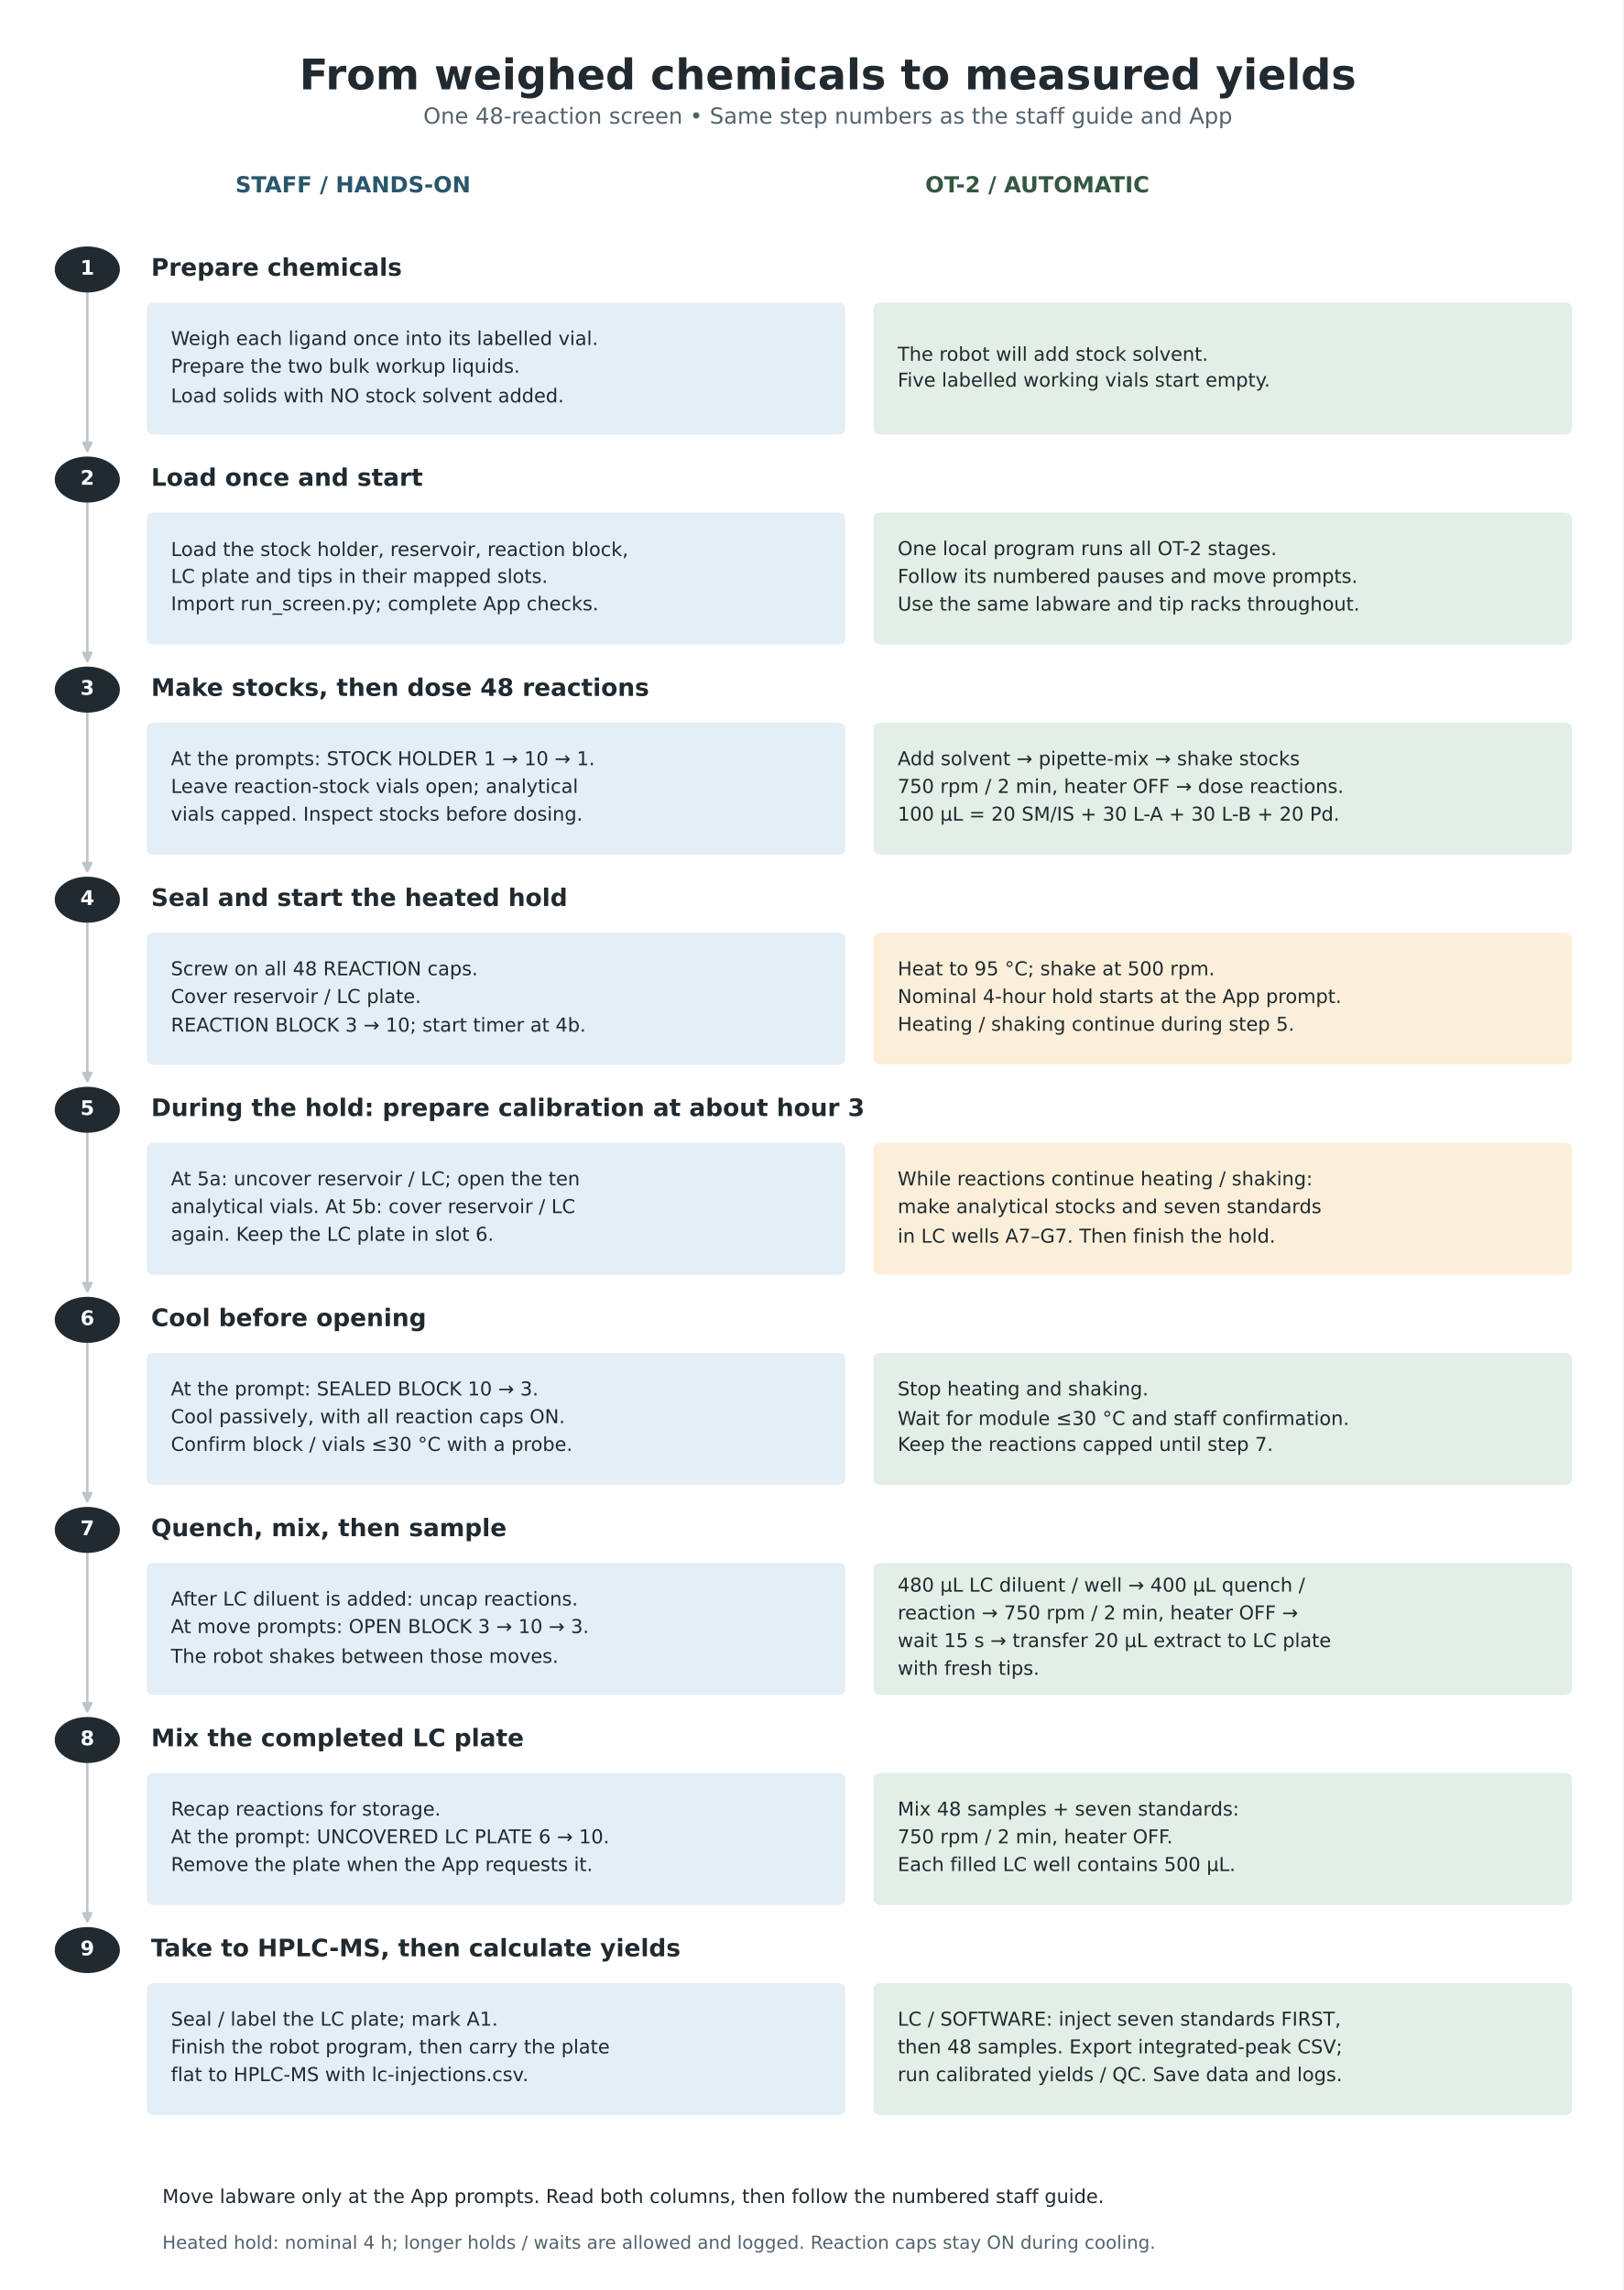
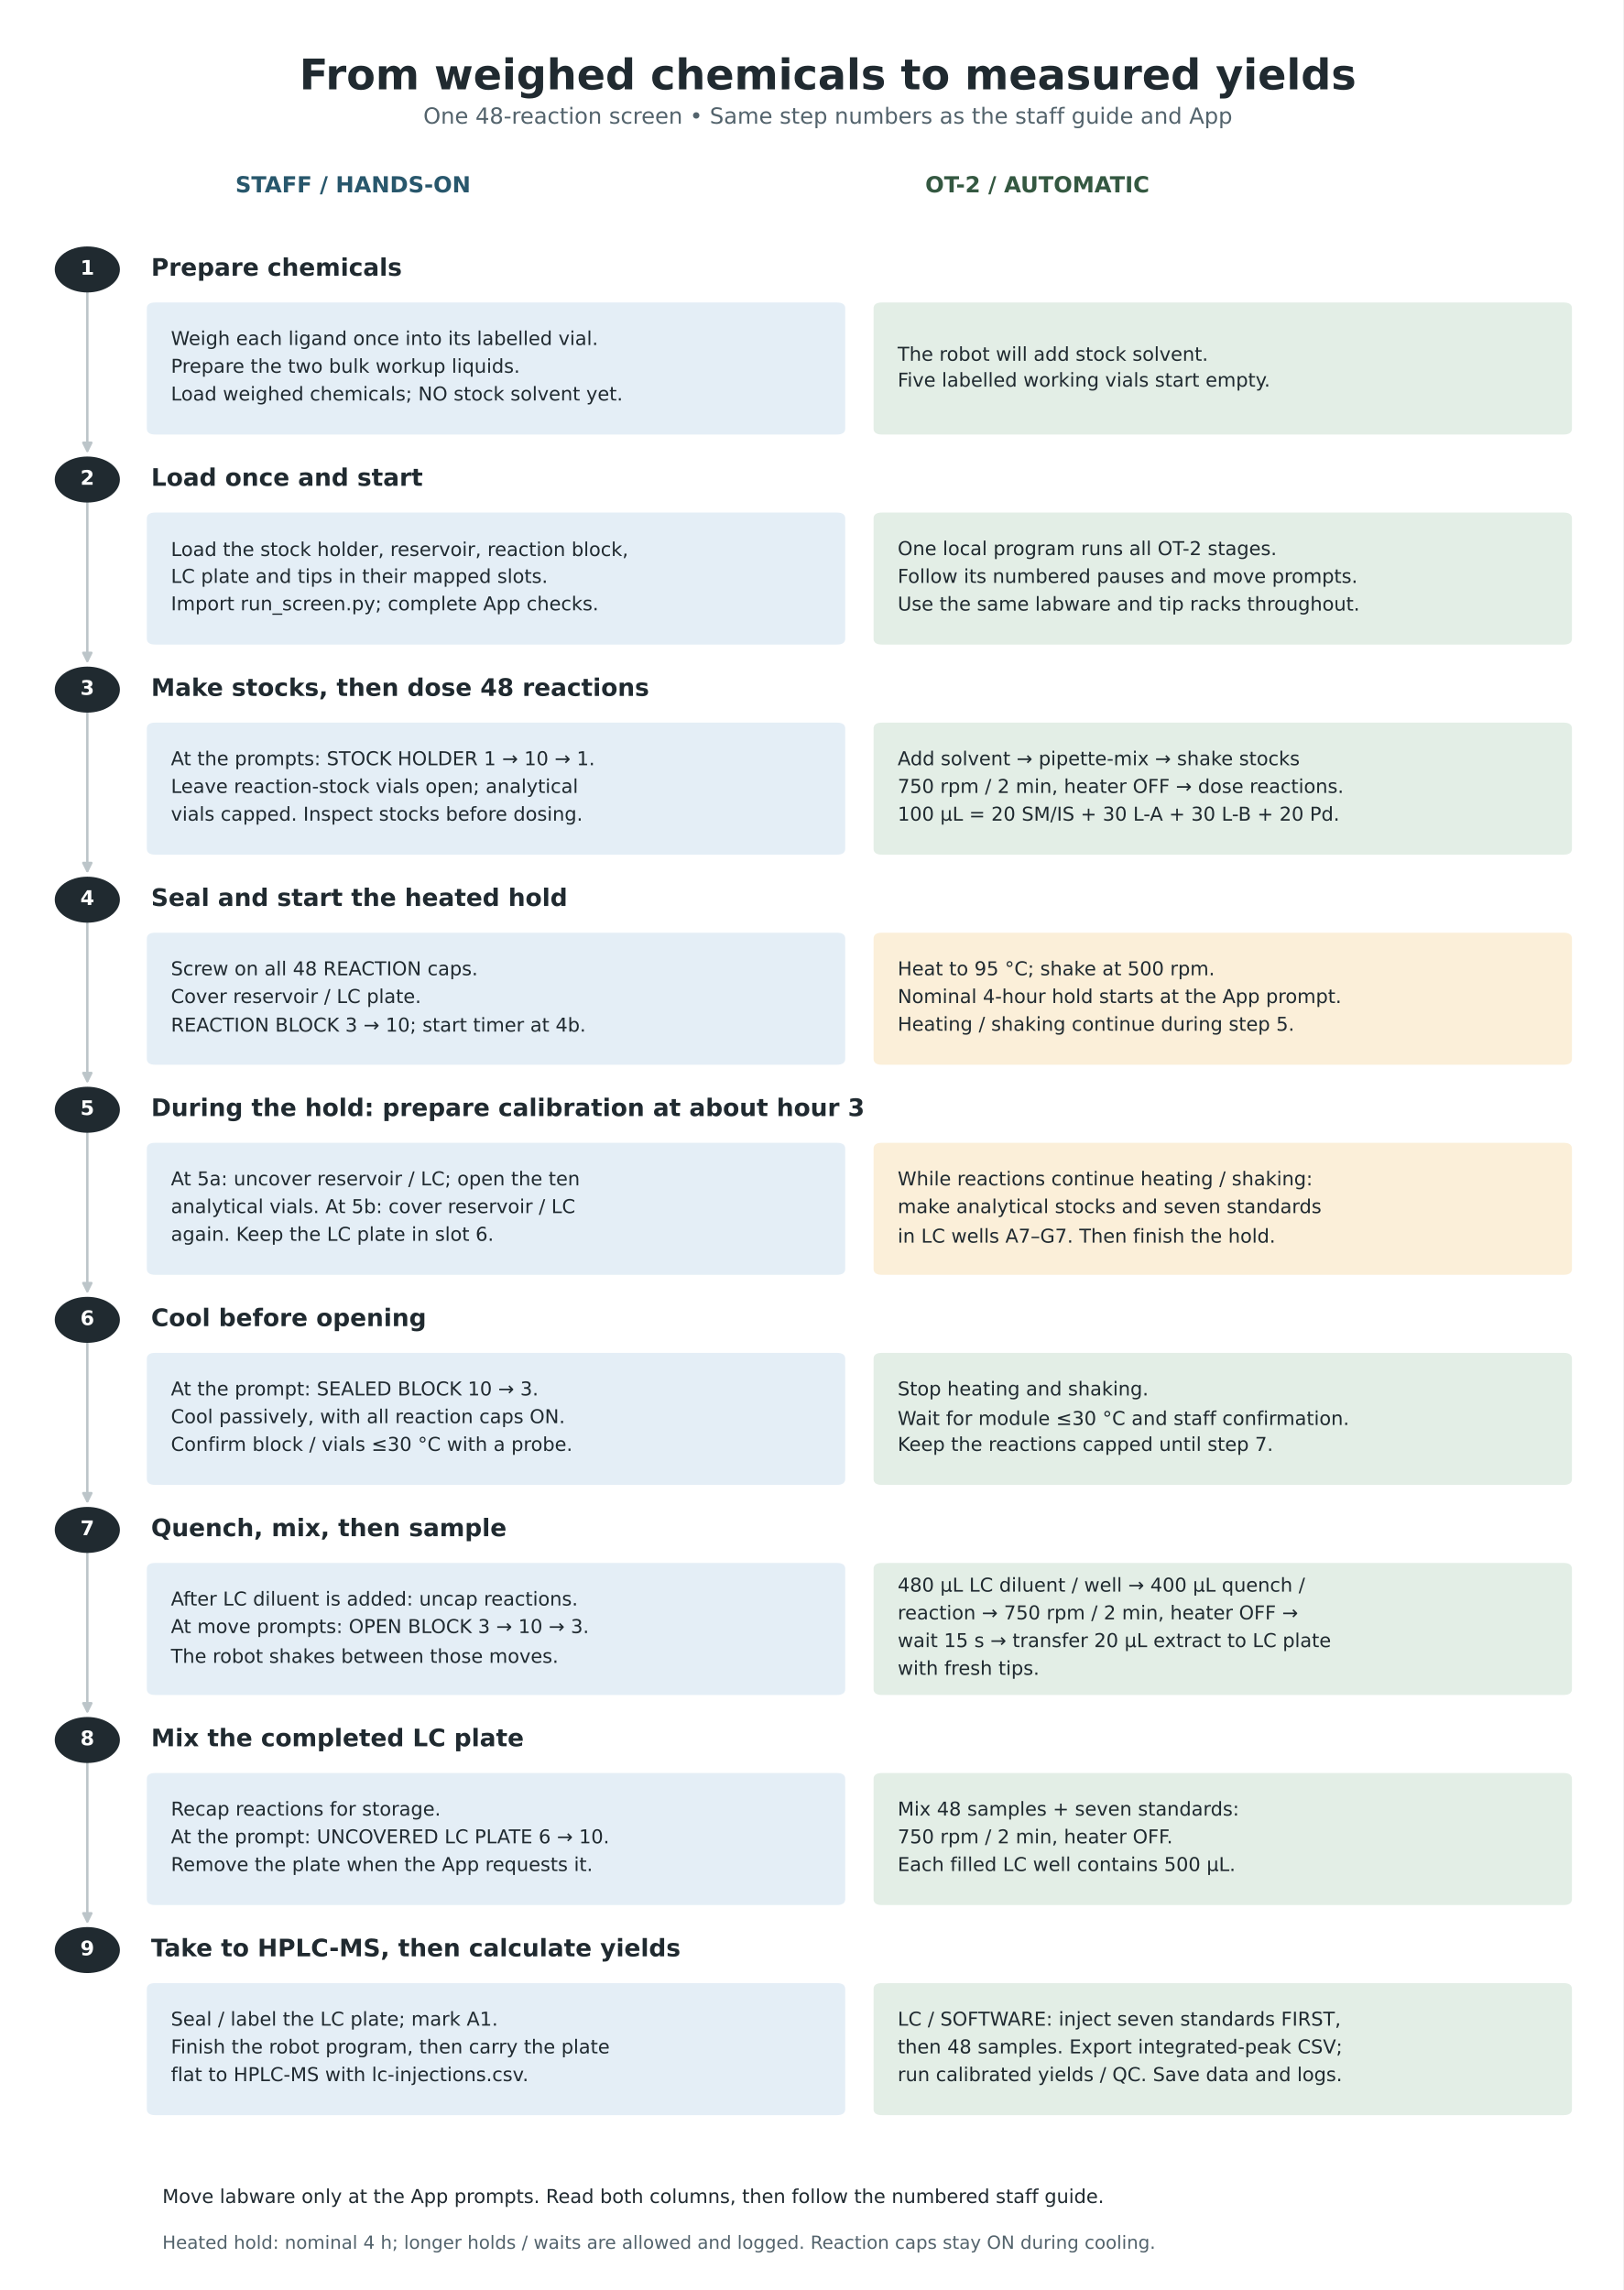
<svg xmlns="http://www.w3.org/2000/svg" width="806.4pt" height="1137.6pt" viewBox="0 0 806.4 1137.6" version="1.1">
  <defs>
    <style type="text/css">*{stroke-linejoin: round; stroke-linecap: butt}</style>
  </defs>
  <g id="figure_1">
    <g id="patch_1">
      <path d="M 0 1137.6 L 806.4 1137.6 L 806.4 0 L 0 0 z " style="fill: #ffffff" />
    </g>
    <g id="axes_1">
      <g id="patch_2">
        <path d="M 43.384 143.812 Q 43.384 184.549 43.384 223.945 " style="fill: none; stroke: #bcc5c9; stroke-width: 1.2; stroke-linecap: round" />
        <path d="M 45.384 219.945 L 43.384 223.945 L 41.384 219.945 z " style="fill: #bcc5c9; stroke: #bcc5c9; stroke-width: 1.2; stroke-linecap: round" />
      </g>
      <g id="patch_3">
        <path d="M 43.384 248.171 Q 43.384 288.909 43.384 328.305 " style="fill: none; stroke: #bcc5c9; stroke-width: 1.2; stroke-linecap: round" />
        <path d="M 45.384 324.305 L 43.384 328.305 L 41.384 324.305 z " style="fill: #bcc5c9; stroke: #bcc5c9; stroke-width: 1.2; stroke-linecap: round" />
      </g>
      <g id="patch_4">
        <path d="M 43.384 352.531 Q 43.384 393.269 43.384 432.665 " style="fill: none; stroke: #bcc5c9; stroke-width: 1.2; stroke-linecap: round" />
        <path d="M 45.384 428.665 L 43.384 432.665 L 41.384 428.665 z " style="fill: #bcc5c9; stroke: #bcc5c9; stroke-width: 1.2; stroke-linecap: round" />
      </g>
      <g id="patch_5">
        <path d="M 43.384 456.891 Q 43.384 497.629 43.384 537.025 " style="fill: none; stroke: #bcc5c9; stroke-width: 1.2; stroke-linecap: round" />
        <path d="M 45.384 533.025 L 43.384 537.025 L 41.384 533.025 z " style="fill: #bcc5c9; stroke: #bcc5c9; stroke-width: 1.2; stroke-linecap: round" />
      </g>
      <g id="patch_6">
        <path d="M 43.384 561.251 Q 43.384 601.988 43.384 641.384 " style="fill: none; stroke: #bcc5c9; stroke-width: 1.2; stroke-linecap: round" />
        <path d="M 45.384 637.384 L 43.384 641.384 L 41.384 637.384 z " style="fill: #bcc5c9; stroke: #bcc5c9; stroke-width: 1.2; stroke-linecap: round" />
      </g>
      <g id="patch_7">
        <path d="M 43.384 665.611 Q 43.384 706.348 43.384 745.744 " style="fill: none; stroke: #bcc5c9; stroke-width: 1.2; stroke-linecap: round" />
        <path d="M 45.384 741.744 L 43.384 745.744 L 41.384 741.744 z " style="fill: #bcc5c9; stroke: #bcc5c9; stroke-width: 1.2; stroke-linecap: round" />
      </g>
      <g id="patch_8">
        <path d="M 43.384 769.971 Q 43.384 810.708 43.384 850.104 " style="fill: none; stroke: #bcc5c9; stroke-width: 1.2; stroke-linecap: round" />
        <path d="M 45.384 846.104 L 43.384 850.104 L 41.384 846.104 z " style="fill: #bcc5c9; stroke: #bcc5c9; stroke-width: 1.2; stroke-linecap: round" />
      </g>
      <g id="patch_9">
        <path d="M 43.384 874.33 Q 43.384 915.068 43.384 954.464 " style="fill: none; stroke: #bcc5c9; stroke-width: 1.2; stroke-linecap: round" />
        <path d="M 45.384 950.464 L 43.384 954.464 L 41.384 950.464 z " style="fill: #bcc5c9; stroke: #bcc5c9; stroke-width: 1.2; stroke-linecap: round" />
      </g>
      <g id="patch_10">
        <path d="M 43.384 145.289 C 47.677 145.289 51.795 144.085 54.83 141.942 C 57.865 139.798 59.571 136.891 59.571 133.86 C 59.571 130.828 57.865 127.921 54.83 125.777 C 51.795 123.634 47.677 122.43 43.384 122.43 C 39.092 122.43 34.974 123.634 31.939 125.777 C 28.903 127.921 27.198 130.828 27.198 133.86 C 27.198 136.891 28.903 139.798 31.939 141.942 C 34.974 144.085 39.092 145.289 43.384 145.289 z " clip-path="url(#p7d0df95e3d)" style="fill: #202a30" />
      </g>
      <g id="patch_11">
        <path d="M 77.165 215.857 L 415.677 215.857 Q 419.9 215.857 419.9 212.875 L 419.9 153.241 Q 419.9 150.259 415.677 150.259 L 77.165 150.259 Q 72.943 150.259 72.943 153.241 L 72.943 212.875 Q 72.943 215.857 77.165 215.857 z " clip-path="url(#p7d0df95e3d)" style="fill: #e4eef6" />
      </g>
      <g id="patch_12">
        <path d="M 438.198 215.857 L 776.71 215.857 Q 780.932 215.857 780.932 212.875 L 780.932 153.241 Q 780.932 150.259 776.71 150.259 L 438.198 150.259 Q 433.975 150.259 433.975 153.241 L 433.975 212.875 Q 433.975 215.857 438.198 215.857 z " clip-path="url(#p7d0df95e3d)" style="fill: #e3eee6" />
      </g>
      <g id="patch_13">
        <path d="M 43.384 249.649 C 47.677 249.649 51.795 248.445 54.83 246.302 C 57.865 244.158 59.571 241.251 59.571 238.219 C 59.571 235.188 57.865 232.281 54.83 230.137 C 51.795 227.994 47.677 226.79 43.384 226.79 C 39.092 226.79 34.974 227.994 31.939 230.137 C 28.903 232.281 27.198 235.188 27.198 238.219 C 27.198 241.251 28.903 244.158 31.939 246.302 C 34.974 248.445 39.092 249.649 43.384 249.649 z " clip-path="url(#p7d0df95e3d)" style="fill: #202a30" />
      </g>
      <g id="patch_14">
        <path d="M 77.165 320.216 L 415.677 320.216 Q 419.9 320.216 419.9 317.235 L 419.9 257.601 Q 419.9 254.619 415.677 254.619 L 77.165 254.619 Q 72.943 254.619 72.943 257.601 L 72.943 317.235 Q 72.943 320.216 77.165 320.216 z " clip-path="url(#p7d0df95e3d)" style="fill: #e4eef6" />
      </g>
      <g id="patch_15">
        <path d="M 438.198 320.216 L 776.71 320.216 Q 780.932 320.216 780.932 317.235 L 780.932 257.601 Q 780.932 254.619 776.71 254.619 L 438.198 254.619 Q 433.975 254.619 433.975 257.601 L 433.975 317.235 Q 433.975 320.216 438.198 320.216 z " clip-path="url(#p7d0df95e3d)" style="fill: #e3eee6" />
      </g>
      <g id="patch_16">
        <path d="M 43.384 354.009 C 47.677 354.009 51.795 352.805 54.83 350.661 C 57.865 348.518 59.571 345.611 59.571 342.579 C 59.571 339.548 57.865 336.641 54.83 334.497 C 51.795 332.354 47.677 331.149 43.384 331.149 C 39.092 331.149 34.974 332.354 31.939 334.497 C 28.903 336.641 27.198 339.548 27.198 342.579 C 27.198 345.611 28.903 348.518 31.939 350.661 C 34.974 352.805 39.092 354.009 43.384 354.009 z " clip-path="url(#p7d0df95e3d)" style="fill: #202a30" />
      </g>
      <g id="patch_17">
        <path d="M 77.165 424.576 L 415.677 424.576 Q 419.9 424.576 419.9 421.595 L 419.9 361.96 Q 419.9 358.979 415.677 358.979 L 77.165 358.979 Q 72.943 358.979 72.943 361.96 L 72.943 421.595 Q 72.943 424.576 77.165 424.576 z " clip-path="url(#p7d0df95e3d)" style="fill: #e4eef6" />
      </g>
      <g id="patch_18">
        <path d="M 438.198 424.576 L 776.71 424.576 Q 780.932 424.576 780.932 421.595 L 780.932 361.96 Q 780.932 358.979 776.71 358.979 L 438.198 358.979 Q 433.975 358.979 433.975 361.96 L 433.975 421.595 Q 433.975 424.576 438.198 424.576 z " clip-path="url(#p7d0df95e3d)" style="fill: #e3eee6" />
      </g>
      <g id="patch_19">
        <path d="M 43.384 458.369 C 47.677 458.369 51.795 457.165 54.83 455.021 C 57.865 452.878 59.571 449.97 59.571 446.939 C 59.571 443.908 57.865 441 54.83 438.857 C 51.795 436.714 47.677 435.509 43.384 435.509 C 39.092 435.509 34.974 436.714 31.939 438.857 C 28.903 441 27.198 443.908 27.198 446.939 C 27.198 449.97 28.903 452.878 31.939 455.021 C 34.974 457.165 39.092 458.369 43.384 458.369 z " clip-path="url(#p7d0df95e3d)" style="fill: #202a30" />
      </g>
      <g id="patch_20">
        <path d="M 77.165 528.936 L 415.677 528.936 Q 419.9 528.936 419.9 525.954 L 419.9 466.32 Q 419.9 463.338 415.677 463.338 L 77.165 463.338 Q 72.943 463.338 72.943 466.32 L 72.943 525.954 Q 72.943 528.936 77.165 528.936 z " clip-path="url(#p7d0df95e3d)" style="fill: #e4eef6" />
      </g>
      <g id="patch_21">
        <path d="M 438.198 528.936 L 776.71 528.936 Q 780.932 528.936 780.932 525.954 L 780.932 466.32 Q 780.932 463.338 776.71 463.338 L 438.198 463.338 Q 433.975 463.338 433.975 466.32 L 433.975 525.954 Q 433.975 528.936 438.198 528.936 z " clip-path="url(#p7d0df95e3d)" style="fill: #fbefd9" />
      </g>
      <g id="patch_22">
        <path d="M 43.384 562.729 C 47.677 562.729 51.795 561.524 54.83 559.381 C 57.865 557.238 59.571 554.33 59.571 551.299 C 59.571 548.268 57.865 545.36 54.83 543.217 C 51.795 541.073 47.677 539.869 43.384 539.869 C 39.092 539.869 34.974 541.073 31.939 543.217 C 28.903 545.36 27.198 548.268 27.198 551.299 C 27.198 554.33 28.903 557.238 31.939 559.381 C 34.974 561.524 39.092 562.729 43.384 562.729 z " clip-path="url(#p7d0df95e3d)" style="fill: #202a30" />
      </g>
      <g id="patch_23">
        <path d="M 77.165 633.296 L 415.677 633.296 Q 419.9 633.296 419.9 630.314 L 419.9 570.68 Q 419.9 567.698 415.677 567.698 L 77.165 567.698 Q 72.943 567.698 72.943 570.68 L 72.943 630.314 Q 72.943 633.296 77.165 633.296 z " clip-path="url(#p7d0df95e3d)" style="fill: #e4eef6" />
      </g>
      <g id="patch_24">
        <path d="M 438.198 633.296 L 776.71 633.296 Q 780.932 633.296 780.932 630.314 L 780.932 570.68 Q 780.932 567.698 776.71 567.698 L 438.198 567.698 Q 433.975 567.698 433.975 570.68 L 433.975 630.314 Q 433.975 633.296 438.198 633.296 z " clip-path="url(#p7d0df95e3d)" style="fill: #fbefd9" />
      </g>
      <g id="patch_25">
        <path d="M 43.384 667.089 C 47.677 667.089 51.795 665.884 54.83 663.741 C 57.865 661.597 59.571 658.69 59.571 655.659 C 59.571 652.628 57.865 649.72 54.83 647.577 C 51.795 645.433 47.677 644.229 43.384 644.229 C 39.092 644.229 34.974 645.433 31.939 647.577 C 28.903 649.72 27.198 652.628 27.198 655.659 C 27.198 658.69 28.903 661.597 31.939 663.741 C 34.974 665.884 39.092 667.089 43.384 667.089 z " clip-path="url(#p7d0df95e3d)" style="fill: #202a30" />
      </g>
      <g id="patch_26">
        <path d="M 77.165 737.656 L 415.677 737.656 Q 419.9 737.656 419.9 734.674 L 419.9 675.04 Q 419.9 672.058 415.677 672.058 L 77.165 672.058 Q 72.943 672.058 72.943 675.04 L 72.943 734.674 Q 72.943 737.656 77.165 737.656 z " clip-path="url(#p7d0df95e3d)" style="fill: #e4eef6" />
      </g>
      <g id="patch_27">
        <path d="M 438.198 737.656 L 776.71 737.656 Q 780.932 737.656 780.932 734.674 L 780.932 675.04 Q 780.932 672.058 776.71 672.058 L 438.198 672.058 Q 433.975 672.058 433.975 675.04 L 433.975 734.674 Q 433.975 737.656 438.198 737.656 z " clip-path="url(#p7d0df95e3d)" style="fill: #e3eee6" />
      </g>
      <g id="patch_28">
        <path d="M 43.384 771.448 C 47.677 771.448 51.795 770.244 54.83 768.101 C 57.865 765.957 59.571 763.05 59.571 760.019 C 59.571 756.987 57.865 754.08 54.83 751.936 C 51.795 749.793 47.677 748.589 43.384 748.589 C 39.092 748.589 34.974 749.793 31.939 751.936 C 28.903 754.08 27.198 756.987 27.198 760.019 C 27.198 763.05 28.903 765.957 31.939 768.101 C 34.974 770.244 39.092 771.448 43.384 771.448 z " clip-path="url(#p7d0df95e3d)" style="fill: #202a30" />
      </g>
      <g id="patch_29">
        <path d="M 77.165 842.016 L 415.677 842.016 Q 419.9 842.016 419.9 839.034 L 419.9 779.4 Q 419.9 776.418 415.677 776.418 L 77.165 776.418 Q 72.943 776.418 72.943 779.4 L 72.943 839.034 Q 72.943 842.016 77.165 842.016 z " clip-path="url(#p7d0df95e3d)" style="fill: #e4eef6" />
      </g>
      <g id="patch_30">
        <path d="M 438.198 842.016 L 776.71 842.016 Q 780.932 842.016 780.932 839.034 L 780.932 779.4 Q 780.932 776.418 776.71 776.418 L 438.198 776.418 Q 433.975 776.418 433.975 779.4 L 433.975 839.034 Q 433.975 842.016 438.198 842.016 z " clip-path="url(#p7d0df95e3d)" style="fill: #e3eee6" />
      </g>
      <g id="patch_31">
        <path d="M 43.384 875.808 C 47.677 875.808 51.795 874.604 54.83 872.461 C 57.865 870.317 59.571 867.41 59.571 864.378 C 59.571 861.347 57.865 858.44 54.83 856.296 C 51.795 854.153 47.677 852.949 43.384 852.949 C 39.092 852.949 34.974 854.153 31.939 856.296 C 28.903 858.44 27.198 861.347 27.198 864.378 C 27.198 867.41 28.903 870.317 31.939 872.461 C 34.974 874.604 39.092 875.808 43.384 875.808 z " clip-path="url(#p7d0df95e3d)" style="fill: #202a30" />
      </g>
      <g id="patch_32">
        <path d="M 77.165 946.375 L 415.677 946.375 Q 419.9 946.375 419.9 943.394 L 419.9 883.76 Q 419.9 880.778 415.677 880.778 L 77.165 880.778 Q 72.943 880.778 72.943 883.76 L 72.943 943.394 Q 72.943 946.375 77.165 946.375 z " clip-path="url(#p7d0df95e3d)" style="fill: #e4eef6" />
      </g>
      <g id="patch_33">
        <path d="M 438.198 946.375 L 776.71 946.375 Q 780.932 946.375 780.932 943.394 L 780.932 883.76 Q 780.932 880.778 776.71 880.778 L 438.198 880.778 Q 433.975 880.778 433.975 883.76 L 433.975 943.394 Q 433.975 946.375 438.198 946.375 z " clip-path="url(#p7d0df95e3d)" style="fill: #e3eee6" />
      </g>
      <g id="patch_34">
        <path d="M 43.384 980.168 C 47.677 980.168 51.795 978.964 54.83 976.82 C 57.865 974.677 59.571 971.769 59.571 968.738 C 59.571 965.707 57.865 962.8 54.83 960.656 C 51.795 958.513 47.677 957.308 43.384 957.308 C 39.092 957.308 34.974 958.513 31.939 960.656 C 28.903 962.8 27.198 965.707 27.198 968.738 C 27.198 971.769 28.903 974.677 31.939 976.82 C 34.974 978.964 39.092 980.168 43.384 980.168 z " clip-path="url(#p7d0df95e3d)" style="fill: #202a30" />
      </g>
      <g id="patch_35">
        <path d="M 77.165 1050.735 L 415.677 1050.735 Q 419.9 1050.735 419.9 1047.754 L 419.9 988.119 Q 419.9 985.138 415.677 985.138 L 77.165 985.138 Q 72.943 985.138 72.943 988.119 L 72.943 1047.754 Q 72.943 1050.735 77.165 1050.735 z " clip-path="url(#p7d0df95e3d)" style="fill: #e4eef6" />
      </g>
      <g id="patch_36">
        <path d="M 438.198 1050.735 L 776.71 1050.735 Q 780.932 1050.735 780.932 1047.754 L 780.932 988.119 Q 780.932 985.138 776.71 985.138 L 438.198 985.138 Q 433.975 985.138 433.975 988.119 L 433.975 1047.754 Q 433.975 1050.735 438.198 1050.735 z " clip-path="url(#p7d0df95e3d)" style="fill: #e3eee6" />
      </g>
      <g id="text_1">
        <text style="font-weight: 700; font-size: 10px; font-family: 'DejaVu Sans'; text-anchor: middle; fill: #ffffff" x="43.384" y="136.457" transform="rotate(-0 43.38432 136.4573)">1</text>
      </g>
      <g id="text_2">
        <text style="font-weight: 700; font-size: 12px; font-family: 'DejaVu Sans'; text-anchor: start; fill: #202a30" x="75.054" y="136.977" transform="rotate(-0 75.05385 136.9773)">Prepare chemicals</text>
      </g>
      <g id="text_3">
        <text style="font-size: 9.5px; font-family: 'DejaVu Sans'; fill: #202a30" transform="translate(84.90659 171.4073)">Weigh each ligand once into its labelled vial.</text>
        <text style="font-size: 9.5px; font-family: 'DejaVu Sans'; fill: #202a30" transform="translate(84.90659 185.1823)">Prepare the two bulk workup liquids.</text>
-         <text style="font-size: 9.5px; font-family: 'DejaVu Sans'; fill: #202a30" transform="translate(84.90659 199.8776)">Load solids with NO stock solvent added.</text>
+         <text style="font-size: 9.5px; font-family: 'DejaVu Sans'; fill: #202a30" transform="translate(84.90659 198.9573)">Load weighed chemicals; NO stock solvent yet.</text>
      </g>
      <g id="text_4">
        <text style="font-size: 9.5px; font-family: 'DejaVu Sans'; fill: #202a30" transform="translate(445.9392 179.2151)">The robot will add stock solvent.</text>
        <text style="font-size: 9.5px; font-family: 'DejaVu Sans'; fill: #202a30" transform="translate(445.9392 192.0698)">Five labelled working vials start empty.</text>
      </g>
      <g id="text_5">
        <text style="font-weight: 700; font-size: 10px; font-family: 'DejaVu Sans'; text-anchor: middle; fill: #ffffff" x="43.384" y="240.817" transform="rotate(-0 43.38432 240.8171)">2</text>
      </g>
      <g id="text_6">
        <text style="font-weight: 700; font-size: 12px; font-family: 'DejaVu Sans'; text-anchor: start; fill: #202a30" x="75.054" y="241.337" transform="rotate(-0 75.05385 241.3371)">Load once and start</text>
      </g>
      <g id="text_7">
        <text style="font-size: 9.5px; font-family: 'DejaVu Sans'; fill: #202a30" transform="translate(84.90659 276.2028)">Load the stock holder, reservoir, reaction block,</text>
        <text style="font-size: 9.5px; font-family: 'DejaVu Sans'; fill: #202a30" transform="translate(84.90659 289.5421)">LC plate and tips in their mapped slots.</text>
        <text style="font-size: 9.5px; font-family: 'DejaVu Sans'; fill: #202a30" transform="translate(84.90659 303.185)">Import run_screen.py; complete App checks.</text>
      </g>
      <g id="text_8">
        <text style="font-size: 9.5px; font-family: 'DejaVu Sans'; fill: #202a30" transform="translate(445.9392 275.7671)">One local program runs all OT-2 stages.</text>
        <text style="font-size: 9.5px; font-family: 'DejaVu Sans'; fill: #202a30" transform="translate(445.9392 289.5421)">Follow its numbered pauses and move prompts.</text>
        <text style="font-size: 9.5px; font-family: 'DejaVu Sans'; fill: #202a30" transform="translate(445.9392 303.3171)">Use the same labware and tip racks throughout.</text>
      </g>
      <g id="text_9">
        <text style="font-weight: 700; font-size: 10px; font-family: 'DejaVu Sans'; text-anchor: middle; fill: #ffffff" x="43.384" y="345.177" transform="rotate(-0 43.38432 345.1769)">3</text>
      </g>
      <g id="text_10">
        <text style="font-weight: 700; font-size: 12px; font-family: 'DejaVu Sans'; text-anchor: start; fill: #202a30" x="75.054" y="345.697" transform="rotate(-0 75.05385 345.6969)">Make stocks, then dose 48 reactions</text>
      </g>
      <g id="text_11">
        <text style="font-size: 9.5px; font-family: 'DejaVu Sans'; fill: #202a30" transform="translate(84.90659 380.1269)">At the prompts: STOCK HOLDER 1 → 10 → 1.</text>
        <text style="font-size: 9.5px; font-family: 'DejaVu Sans'; fill: #202a30" transform="translate(84.90659 393.9019)">Leave reaction-stock vials open; analytical</text>
        <text style="font-size: 9.5px; font-family: 'DejaVu Sans'; fill: #202a30" transform="translate(84.90659 407.6769)">vials capped. Inspect stocks before dosing.</text>
      </g>
      <g id="text_12">
        <text style="font-size: 9.5px; font-family: 'DejaVu Sans'; fill: #202a30" transform="translate(445.9392 380.1269)">Add solvent → pipette-mix → shake stocks</text>
        <text style="font-size: 9.5px; font-family: 'DejaVu Sans'; fill: #202a30" transform="translate(445.9392 393.9019)">750 rpm / 2 min, heater OFF → dose reactions.</text>
        <text style="font-size: 9.5px; font-family: 'DejaVu Sans'; fill: #202a30" transform="translate(445.9392 407.6769)">100 µL = 20 SM/IS + 30 L-A + 30 L-B + 20 Pd.</text>
      </g>
      <g id="text_13">
        <text style="font-weight: 700; font-size: 10px; font-family: 'DejaVu Sans'; text-anchor: middle; fill: #ffffff" x="43.384" y="449.537" transform="rotate(-0 43.38432 449.5367)">4</text>
      </g>
      <g id="text_14">
        <text style="font-weight: 700; font-size: 12px; font-family: 'DejaVu Sans'; text-anchor: start; fill: #202a30" x="75.054" y="450.057" transform="rotate(-0 75.05385 450.0567)">Seal and start the heated hold</text>
      </g>
      <g id="text_15">
        <text style="font-size: 9.5px; font-family: 'DejaVu Sans'; fill: #202a30" transform="translate(84.90659 484.4868)">Screw on all 48 REACTION caps.</text>
        <text style="font-size: 9.5px; font-family: 'DejaVu Sans'; fill: #202a30" transform="translate(84.90659 498.2618)">Cover reservoir / LC plate.</text>
        <text style="font-size: 9.5px; font-family: 'DejaVu Sans'; fill: #202a30" transform="translate(84.90659 512.4724)">REACTION BLOCK 3 → 10; start timer at 4b.</text>
      </g>
      <g id="text_16">
        <text style="font-size: 9.5px; font-family: 'DejaVu Sans'; fill: #202a30" transform="translate(445.9392 484.4868)">Heat to 95 °C; shake at 500 rpm.</text>
        <text style="font-size: 9.5px; font-family: 'DejaVu Sans'; fill: #202a30" transform="translate(445.9392 498.2618)">Nominal 4-hour hold starts at the App prompt.</text>
        <text style="font-size: 9.5px; font-family: 'DejaVu Sans'; fill: #202a30" transform="translate(445.9392 512.0368)">Heating / shaking continue during step 5.</text>
      </g>
      <g id="text_17">
        <text style="font-weight: 700; font-size: 10px; font-family: 'DejaVu Sans'; text-anchor: middle; fill: #ffffff" x="43.384" y="553.897" transform="rotate(-0 43.38432 553.8966)">5</text>
      </g>
      <g id="text_18">
        <text style="font-weight: 700; font-size: 12px; font-family: 'DejaVu Sans'; text-anchor: start; fill: #202a30" x="75.054" y="554.417" transform="rotate(-0 75.05385 554.4166)">During the hold: prepare calibration at about hour 3</text>
      </g>
      <g id="text_19">
        <text style="font-size: 9.5px; font-family: 'DejaVu Sans'; fill: #202a30" transform="translate(84.90659 588.8466)">At 5a: uncover reservoir / LC; open the ten</text>
        <text style="font-size: 9.5px; font-family: 'DejaVu Sans'; fill: #202a30" transform="translate(84.90659 602.6216)">analytical vials. At 5b: cover reservoir / LC</text>
        <text style="font-size: 9.5px; font-family: 'DejaVu Sans'; fill: #202a30" transform="translate(84.90659 616.3966)">again. Keep the LC plate in slot 6.</text>
      </g>
      <g id="text_20">
        <text style="font-size: 9.5px; font-family: 'DejaVu Sans'; fill: #202a30" transform="translate(445.9392 588.8466)">While reactions continue heating / shaking:</text>
        <text style="font-size: 9.5px; font-family: 'DejaVu Sans'; fill: #202a30" transform="translate(445.9392 602.6216)">make analytical stocks and seven standards</text>
        <text style="font-size: 9.5px; font-family: 'DejaVu Sans'; fill: #202a30" transform="translate(445.9392 617.3169)">in LC wells A7–G7. Then finish the hold.</text>
      </g>
      <g id="text_21">
        <text style="font-weight: 700; font-size: 10px; font-family: 'DejaVu Sans'; text-anchor: middle; fill: #ffffff" x="43.384" y="658.256" transform="rotate(-0 43.38432 658.2564)">6</text>
      </g>
      <g id="text_22">
        <text style="font-weight: 700; font-size: 12px; font-family: 'DejaVu Sans'; text-anchor: start; fill: #202a30" x="75.054" y="658.776" transform="rotate(-0 75.05385 658.7764)">Cool before opening</text>
      </g>
      <g id="text_23">
        <text style="font-size: 9.5px; font-family: 'DejaVu Sans'; fill: #202a30" transform="translate(84.90659 693.2064)">At the prompt: SEALED BLOCK 10 → 3.</text>
        <text style="font-size: 9.5px; font-family: 'DejaVu Sans'; fill: #202a30" transform="translate(84.90659 706.9814)">Cool passively, with all reaction caps ON.</text>
        <text style="font-size: 9.5px; font-family: 'DejaVu Sans'; fill: #202a30" transform="translate(84.90659 720.7564)">Confirm block / vials ≤30 °C with a probe.</text>
      </g>
      <g id="text_24">
        <text style="font-size: 9.5px; font-family: 'DejaVu Sans'; fill: #202a30" transform="translate(445.9392 693.2064)">Stop heating and shaking.</text>
        <text style="font-size: 9.5px; font-family: 'DejaVu Sans'; fill: #202a30" transform="translate(445.9392 707.9017)">Wait for module ≤30 °C and staff confirmation.</text>
        <text style="font-size: 9.5px; font-family: 'DejaVu Sans'; fill: #202a30" transform="translate(445.9392 720.7564)">Keep the reactions capped until step 7.</text>
      </g>
      <g id="text_25">
        <text style="font-weight: 700; font-size: 10px; font-family: 'DejaVu Sans'; text-anchor: middle; fill: #ffffff" x="43.384" y="762.616" transform="rotate(-0 43.38432 762.6162)">7</text>
      </g>
      <g id="text_26">
        <text style="font-weight: 700; font-size: 12px; font-family: 'DejaVu Sans'; text-anchor: start; fill: #202a30" x="75.054" y="763.136" transform="rotate(-0 75.05385 763.1362)">Quench, mix, then sample</text>
      </g>
      <g id="text_27">
        <text style="font-size: 9.5px; font-family: 'DejaVu Sans'; fill: #202a30" transform="translate(84.90659 797.5662)">After LC diluent is added: uncap reactions.</text>
        <text style="font-size: 9.5px; font-family: 'DejaVu Sans'; fill: #202a30" transform="translate(84.90659 811.2574)">At move prompts: OPEN BLOCK 3 → 10 → 3.</text>
        <text style="font-size: 9.5px; font-family: 'DejaVu Sans'; fill: #202a30" transform="translate(84.90659 826.0366)">The robot shakes between those moves.</text>
      </g>
      <g id="text_28">
        <text style="font-size: 9.5px; font-family: 'DejaVu Sans'; fill: #202a30" transform="translate(445.9392 790.6787)">480 µL LC diluent / well → 400 µL quench /</text>
        <text style="font-size: 9.5px; font-family: 'DejaVu Sans'; fill: #202a30" transform="translate(445.9392 804.4537)">reaction → 750 rpm / 2 min, heater OFF →</text>
        <text style="font-size: 9.5px; font-family: 'DejaVu Sans'; fill: #202a30" transform="translate(445.9392 818.2287)">wait 15 s → transfer 20 µL extract to LC plate</text>
        <text style="font-size: 9.5px; font-family: 'DejaVu Sans'; fill: #202a30" transform="translate(445.9392 832.0037)">with fresh tips.</text>
      </g>
      <g id="text_29">
        <text style="font-weight: 700; font-size: 10px; font-family: 'DejaVu Sans'; text-anchor: middle; fill: #ffffff" x="43.384" y="866.976" transform="rotate(-0 43.38432 866.9761)">8</text>
      </g>
      <g id="text_30">
        <text style="font-weight: 700; font-size: 12px; font-family: 'DejaVu Sans'; text-anchor: start; fill: #202a30" x="75.054" y="867.496" transform="rotate(-0 75.05385 867.4961)">Mix the completed LC plate</text>
      </g>
      <g id="text_31">
        <text style="font-size: 9.5px; font-family: 'DejaVu Sans'; fill: #202a30" transform="translate(84.90659 901.9261)">Recap reactions for storage.</text>
        <text style="font-size: 9.5px; font-family: 'DejaVu Sans'; fill: #202a30" transform="translate(84.90659 915.7011)">At the prompt: UNCOVERED LC PLATE 6 → 10.</text>
        <text style="font-size: 9.5px; font-family: 'DejaVu Sans'; fill: #202a30" transform="translate(84.90659 929.4761)">Remove the plate when the App requests it.</text>
      </g>
      <g id="text_32">
        <text style="font-size: 9.5px; font-family: 'DejaVu Sans'; fill: #202a30" transform="translate(445.9392 901.9261)">Mix 48 samples + seven standards:</text>
        <text style="font-size: 9.5px; font-family: 'DejaVu Sans'; fill: #202a30" transform="translate(445.9392 915.7011)">750 rpm / 2 min, heater OFF.</text>
        <text style="font-size: 9.5px; font-family: 'DejaVu Sans'; fill: #202a30" transform="translate(445.9392 929.4761)">Each filled LC well contains 500 µL.</text>
      </g>
      <g id="text_33">
        <text style="font-weight: 700; font-size: 10px; font-family: 'DejaVu Sans'; text-anchor: middle; fill: #ffffff" x="43.384" y="971.336" transform="rotate(-0 43.38432 971.3359)">9</text>
      </g>
      <g id="text_34">
        <text style="font-weight: 700; font-size: 12px; font-family: 'DejaVu Sans'; text-anchor: start; fill: #202a30" x="75.054" y="971.856" transform="rotate(-0 75.05385 971.8559)">Take to HPLC-MS, then calculate yields</text>
      </g>
      <g id="text_35">
        <text style="font-size: 9.5px; font-family: 'DejaVu Sans'; fill: #202a30" transform="translate(84.90659 1006.286)">Seal / label the LC plate; mark A1.</text>
        <text style="font-size: 9.5px; font-family: 'DejaVu Sans'; fill: #202a30" transform="translate(84.90659 1020.061)">Finish the robot program, then carry the plate</text>
        <text style="font-size: 9.5px; font-family: 'DejaVu Sans'; fill: #202a30" transform="translate(84.90659 1033.836)">flat to HPLC-MS with lc-injections.csv.</text>
      </g>
      <g id="text_36">
        <text style="font-size: 9.5px; font-family: 'DejaVu Sans'; fill: #202a30" transform="translate(445.9392 1006.286)">LC / SOFTWARE: inject seven standards FIRST,</text>
        <text style="font-size: 9.5px; font-family: 'DejaVu Sans'; fill: #202a30" transform="translate(445.9392 1020.061)">then 48 samples. Export integrated-peak CSV;</text>
        <text style="font-size: 9.5px; font-family: 'DejaVu Sans'; fill: #202a30" transform="translate(445.9392 1033.836)">run calibrated yields / QC. Save data and logs.</text>
      </g>
    </g>
    <g id="text_37">
      <text style="font-weight: 700; font-size: 21px; font-family: 'DejaVu Sans'; text-anchor: middle; fill: #202a30" x="411.264" y="44.397" transform="rotate(-0 411.264 44.39672)">From weighed chemicals to measured yields</text>
    </g>
    <g id="text_38">
      <text style="font-size: 11px; font-family: 'DejaVu Sans'; text-anchor: middle; fill: #53636c" x="411.264" y="61.43" transform="rotate(-0 411.264 61.4304)">One 48-reaction screen  •  Same step numbers as the staff guide and App</text>
    </g>
    <g id="text_39">
      <text style="font-weight: 700; font-size: 11px; font-family: 'DejaVu Sans'; text-anchor: start; fill: #28576c" x="116.928" y="95.558" transform="rotate(-0 116.928 95.5584)">STAFF / HANDS-ON</text>
    </g>
    <g id="text_40">
      <text style="font-weight: 700; font-size: 11px; font-family: 'DejaVu Sans'; text-anchor: start; fill: #345841" x="459.648" y="95.558" transform="rotate(-0 459.648 95.5584)">OT-2 / AUTOMATIC</text>
    </g>
    <g id="text_41">
      <text style="font-size: 9.5px; font-family: 'DejaVu Sans'; text-anchor: start; fill: #202a30" x="80.64" y="1094.371" transform="rotate(-0 80.64 1094.371)">Move labware only at the App prompts. Read both columns, then follow the numbered staff guide.</text>
    </g>
    <g id="text_42">
      <text style="font-size: 9px; font-family: 'DejaVu Sans'; text-anchor: start; fill: #53636c" x="80.64" y="1117.123" transform="rotate(-0 80.64 1117.123)">Heated hold: nominal 4 h; longer holds / waits are allowed and logged. Reaction caps stay ON during cooling.</text>
    </g>
  </g>
  <defs>
    <clipPath id="p7d0df95e3d">
      <rect x="20.16" y="119.448" width="774.144" height="944.208" />
    </clipPath>
  </defs>
</svg>
